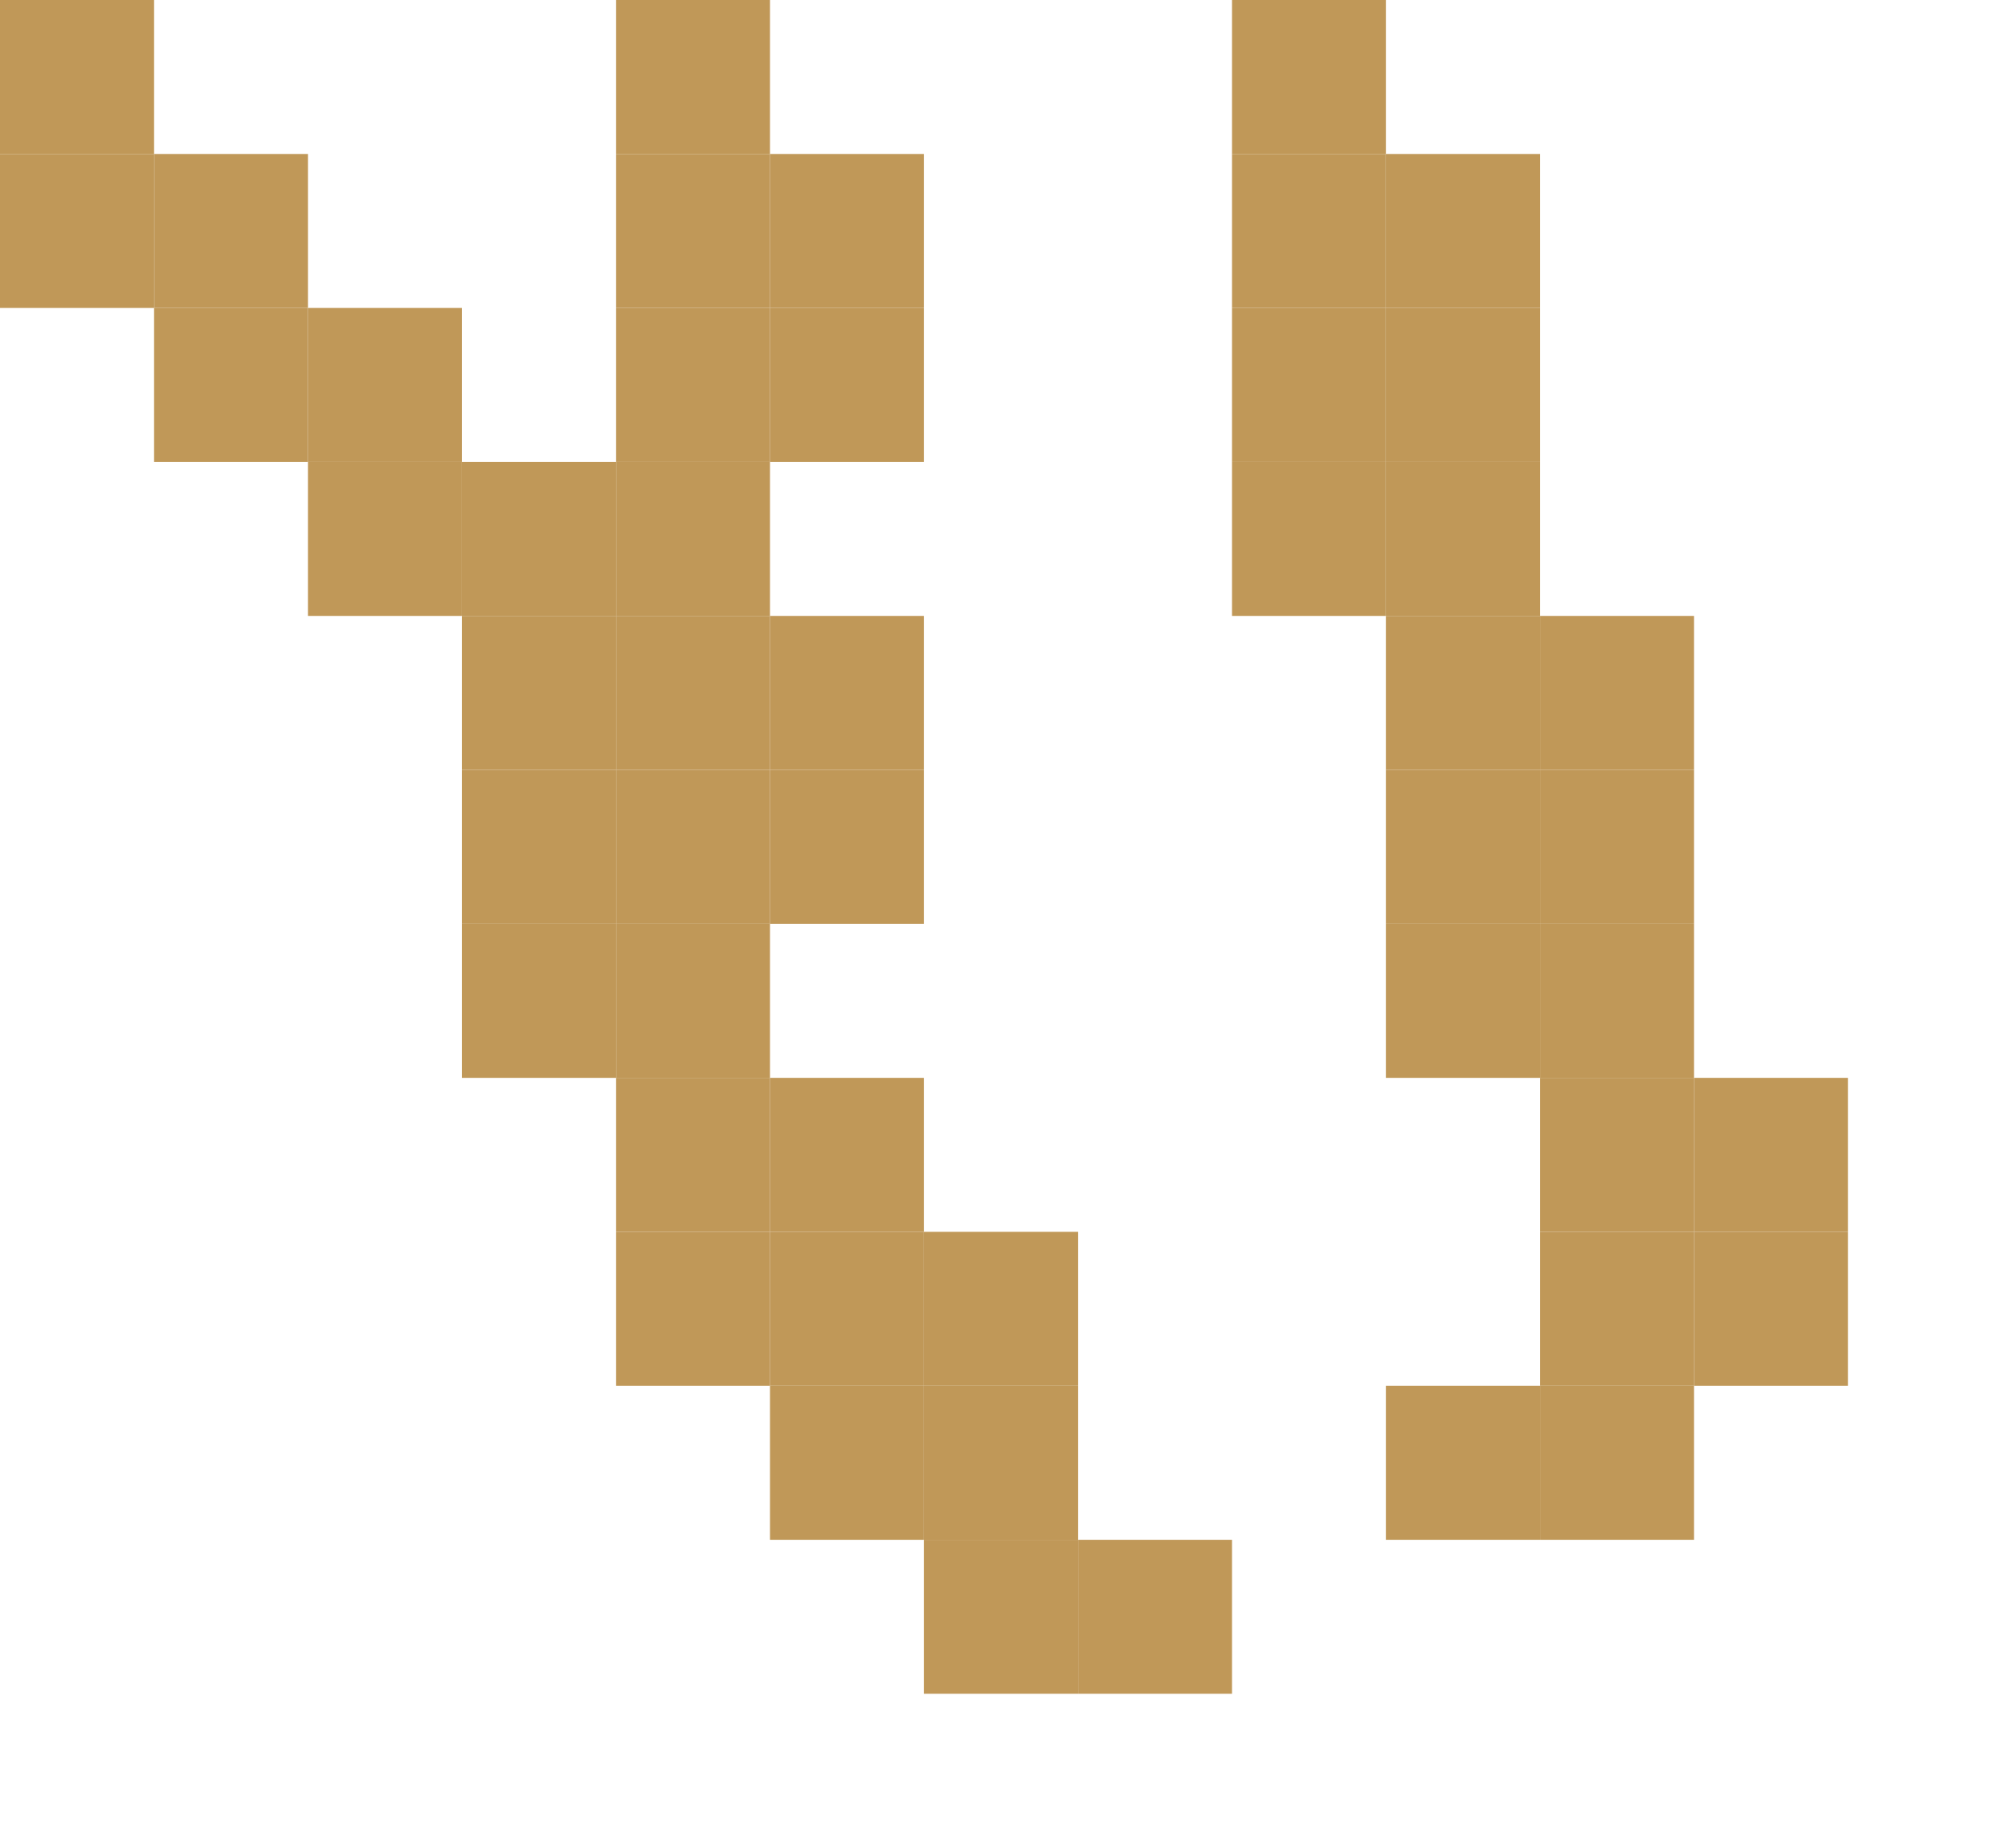
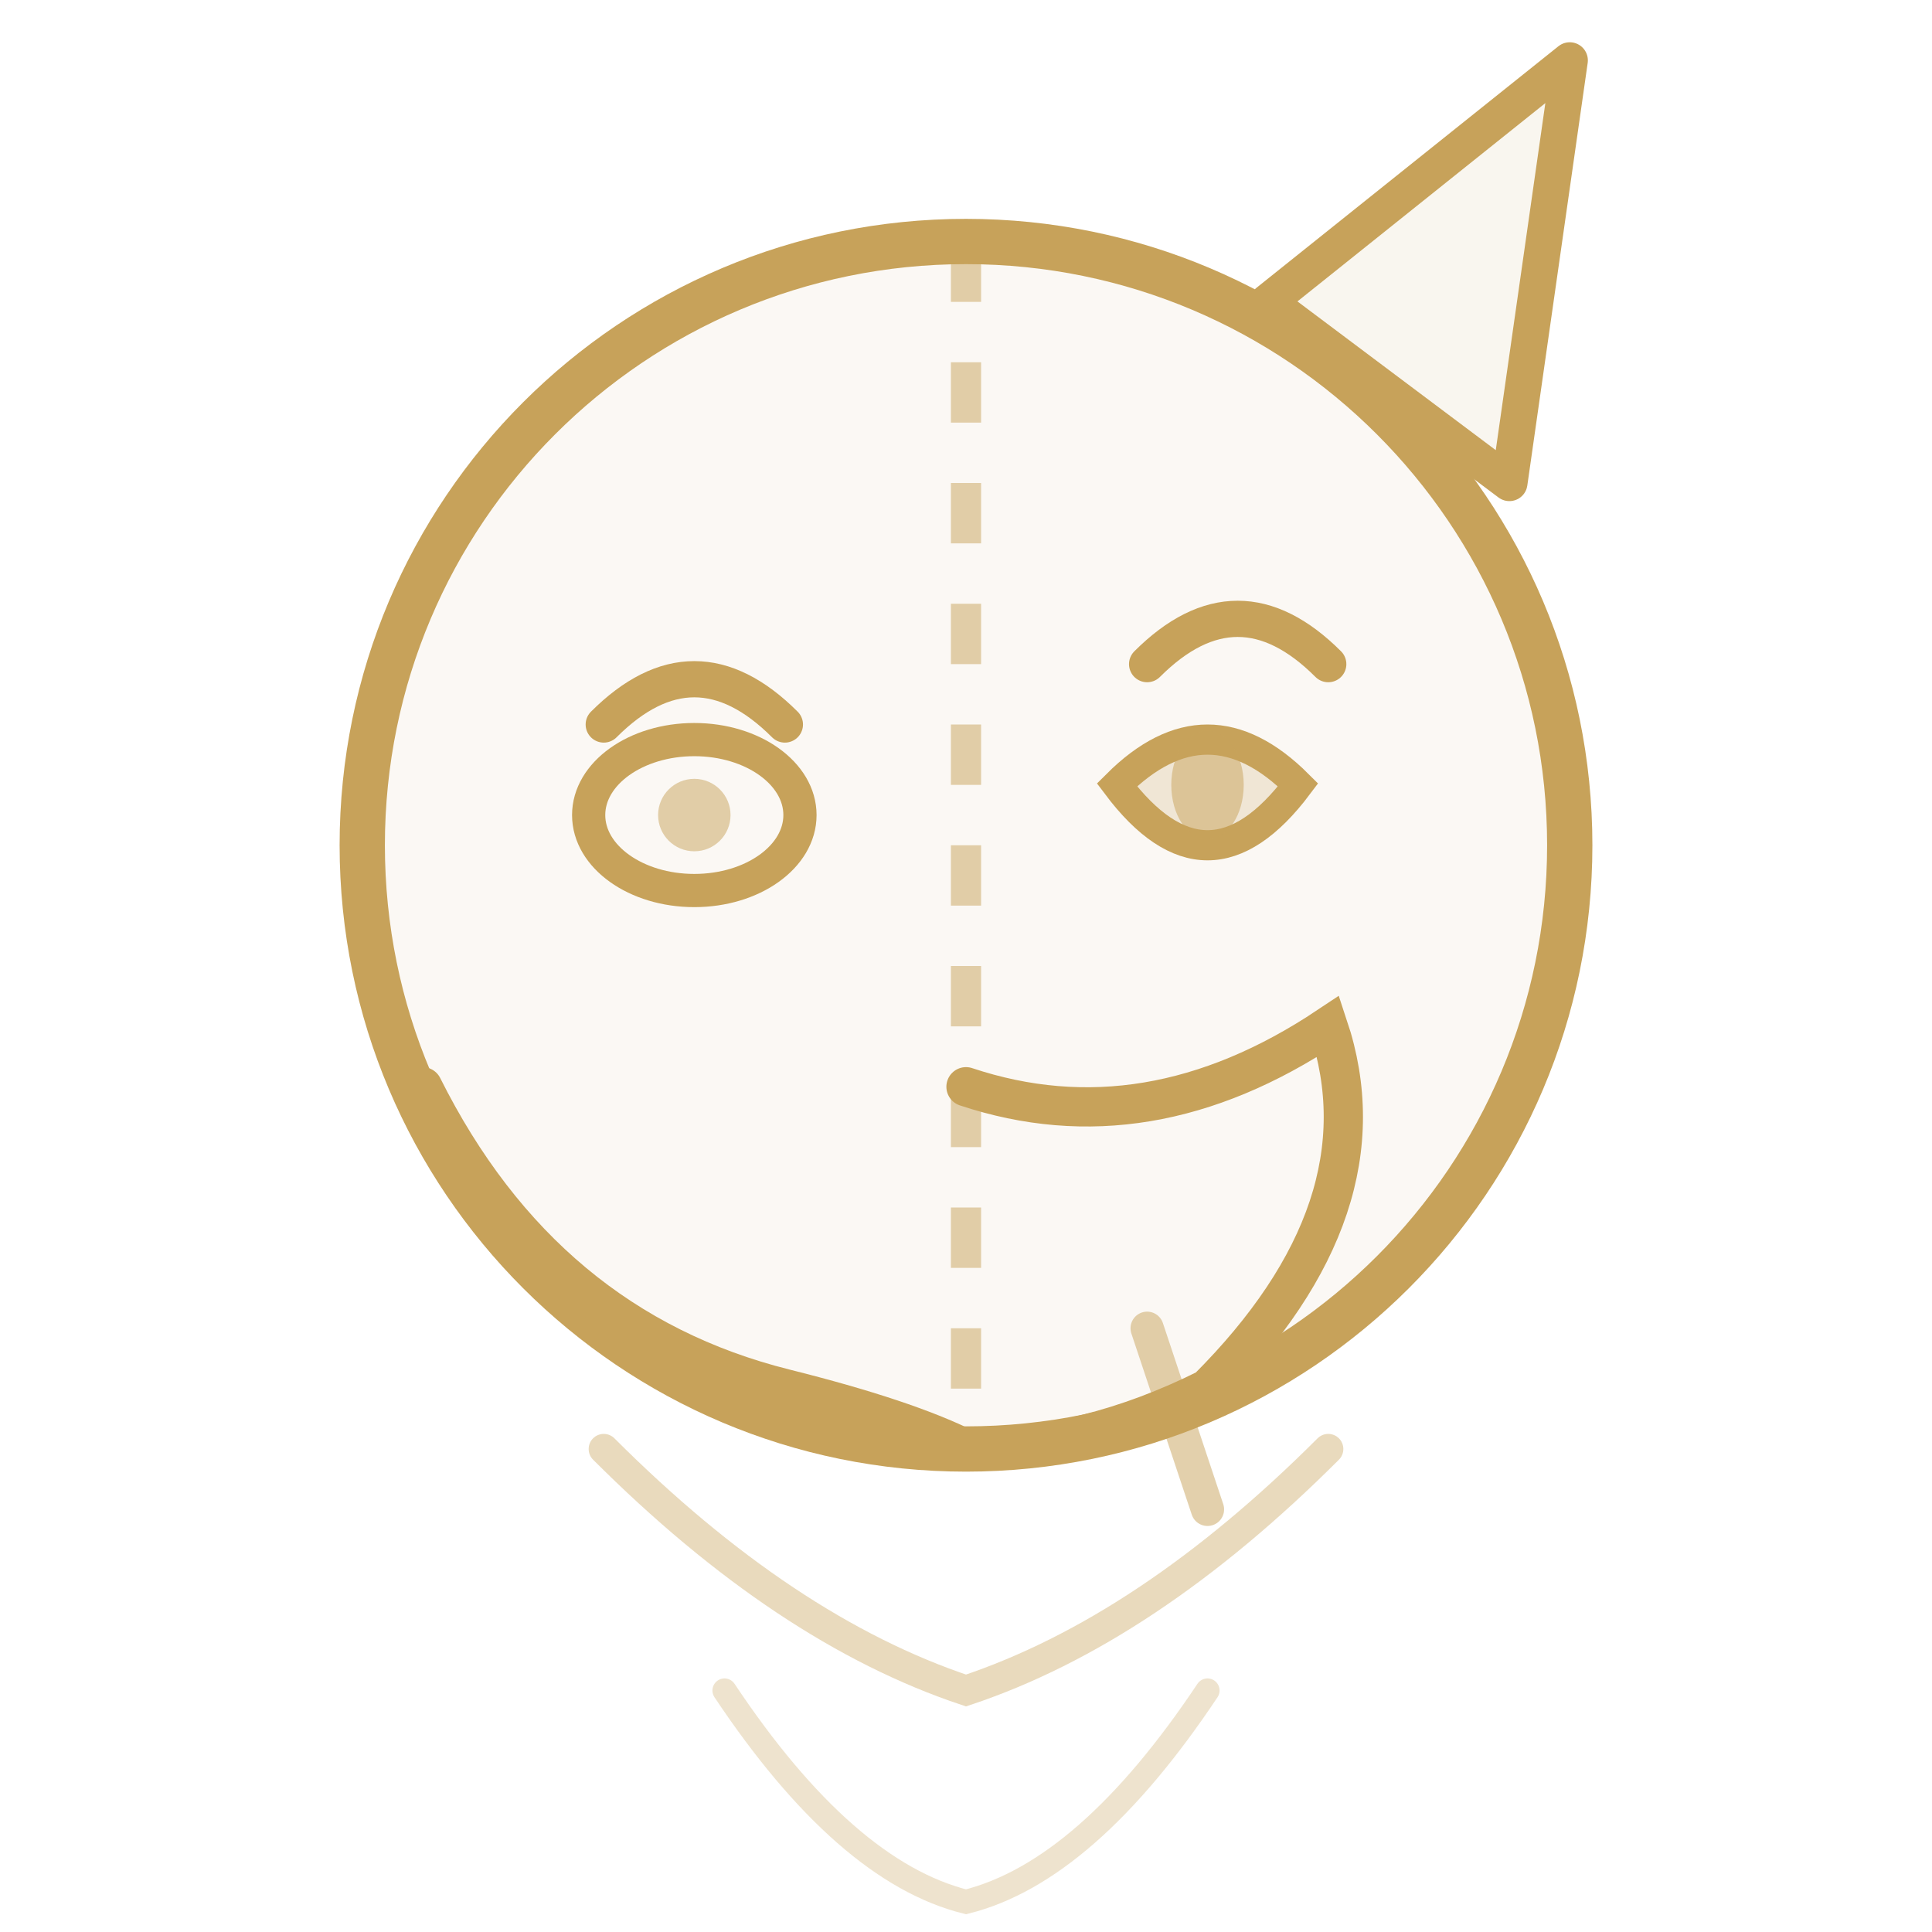
- <svg xmlns="http://www.w3.org/2000/svg" viewBox="0 0 117 108" width="117" height="108">
-   <rect x="0" y="0" width="9" height="9" fill="#c09858" />
-   <rect x="36" y="0" width="9" height="9" fill="#c09858" />
-   <rect x="72" y="0" width="9" height="9" fill="#c09858" />
-   <rect x="0" y="9" width="9" height="9" fill="#c09858" />
-   <rect x="9" y="9" width="9" height="9" fill="#c09858" />
-   <rect x="36" y="9" width="9" height="9" fill="#c09858" />
-   <rect x="45" y="9" width="9" height="9" fill="#c09858" />
-   <rect x="72" y="9" width="9" height="9" fill="#c09858" />
-   <rect x="81" y="9" width="9" height="9" fill="#c09858" />
-   <rect x="9" y="18" width="9" height="9" fill="#c09858" />
-   <rect x="18" y="18" width="9" height="9" fill="#c09858" />
-   <rect x="36" y="18" width="9" height="9" fill="#c09858" />
-   <rect x="45" y="18" width="9" height="9" fill="#c09858" />
-   <rect x="72" y="18" width="9" height="9" fill="#c09858" />
-   <rect x="81" y="18" width="9" height="9" fill="#c09858" />
-   <rect x="18" y="27" width="9" height="9" fill="#c09858" />
-   <rect x="27" y="27" width="9" height="9" fill="#c09858" />
-   <rect x="36" y="27" width="9" height="9" fill="#c09858" />
-   <rect x="72" y="27" width="9" height="9" fill="#c09858" />
-   <rect x="81" y="27" width="9" height="9" fill="#c09858" />
-   <rect x="27" y="36" width="9" height="9" fill="#c09858" />
-   <rect x="36" y="36" width="9" height="9" fill="#c09858" />
-   <rect x="45" y="36" width="9" height="9" fill="#c09858" />
-   <rect x="81" y="36" width="9" height="9" fill="#c09858" />
-   <rect x="90" y="36" width="9" height="9" fill="#c09858" />
-   <rect x="27" y="45" width="9" height="9" fill="#c09858" />
-   <rect x="36" y="45" width="9" height="9" fill="#c09858" />
-   <rect x="45" y="45" width="9" height="9" fill="#c09858" />
-   <rect x="81" y="45" width="9" height="9" fill="#c09858" />
-   <rect x="90" y="45" width="9" height="9" fill="#c09858" />
-   <rect x="27" y="54" width="9" height="9" fill="#c09858" />
-   <rect x="36" y="54" width="9" height="9" fill="#c09858" />
-   <rect x="81" y="54" width="9" height="9" fill="#c09858" />
-   <rect x="90" y="54" width="9" height="9" fill="#c09858" />
-   <rect x="36" y="63" width="9" height="9" fill="#c09858" />
-   <rect x="45" y="63" width="9" height="9" fill="#c09858" />
-   <rect x="90" y="63" width="9" height="9" fill="#c09858" />
-   <rect x="99" y="63" width="9" height="9" fill="#c09858" />
-   <rect x="36" y="72" width="9" height="9" fill="#c09858" />
-   <rect x="45" y="72" width="9" height="9" fill="#c09858" />
-   <rect x="54" y="72" width="9" height="9" fill="#c09858" />
-   <rect x="90" y="72" width="9" height="9" fill="#c09858" />
-   <rect x="99" y="72" width="9" height="9" fill="#c09858" />
-   <rect x="45" y="81" width="9" height="9" fill="#c09858" />
-   <rect x="54" y="81" width="9" height="9" fill="#c09858" />
-   <rect x="81" y="81" width="9" height="9" fill="#c09858" />
-   <rect x="90" y="81" width="9" height="9" fill="#c09858" />
-   <rect x="54" y="90" width="9" height="9" fill="#c09858" />
-   <rect x="63" y="90" width="9" height="9" fill="#c09858" />
+ <svg xmlns="http://www.w3.org/2000/svg" viewBox="0 0 64 64" width="64" height="64">
+   <circle cx="32" cy="28" r="20" fill="rgba(192,152,88,0.07)" stroke="#c7a25a" stroke-width="1.5" />
+   <line x1="32" y1="8" x2="32" y2="48" stroke="#c7a25a" stroke-width="1" opacity="0.5" stroke-dasharray="2,2" />
+   <path d="M20,24 Q23,21 26,24" fill="none" stroke="#c7a25a" stroke-width="1.2" stroke-linecap="round" />
+   <ellipse cx="23" cy="27" rx="3.5" ry="2.5" fill="none" stroke="#c7a25a" stroke-width="1.1" />
+   <circle cx="23" cy="27" r="1.2" fill="#c7a25a" opacity="0.5" />
+   <path d="M14,36 Q18,44 26,46 Q30,47 32,48" fill="none" stroke="#c7a25a" stroke-width="1.3" stroke-linecap="round" />
+   <path d="M38,22 Q41,19 44,22" fill="none" stroke="#c7a25a" stroke-width="1.2" stroke-linecap="round" />
+   <path d="M37,26 Q40,23 43,26 Q40,30 37,26 Z" fill="rgba(199,162,90,0.2)" stroke="#c7a25a" stroke-width="1" />
+   <ellipse cx="40" cy="26" rx="1.2" ry="1.8" fill="#c7a25a" opacity="0.5" />
+   <path d="M32,36 Q38,38 44,34 Q46,40 40,46 Q36,48 32,48" fill="none" stroke="#c7a25a" stroke-width="1.3" stroke-linecap="round" />
+   <polygon points="42,10 52,2 50,16" fill="rgba(199,162,90,0.1)" stroke="#c7a25a" stroke-width="1.2" stroke-linejoin="round" />
+   <line x1="38" y1="44" x2="40" y2="50" stroke="#c7a25a" stroke-width="1.1" stroke-linecap="round" opacity="0.5" />
+   <path d="M20,48 Q26,54 32,56 Q38,54 44,48" fill="none" stroke="#c7a25a" stroke-width="1" opacity="0.4" stroke-linecap="round" />
+   <path d="M24,56 Q28,62 32,63 Q36,62 40,56" fill="none" stroke="#c7a25a" stroke-width="0.8" opacity="0.3" stroke-linecap="round" />
</svg>
